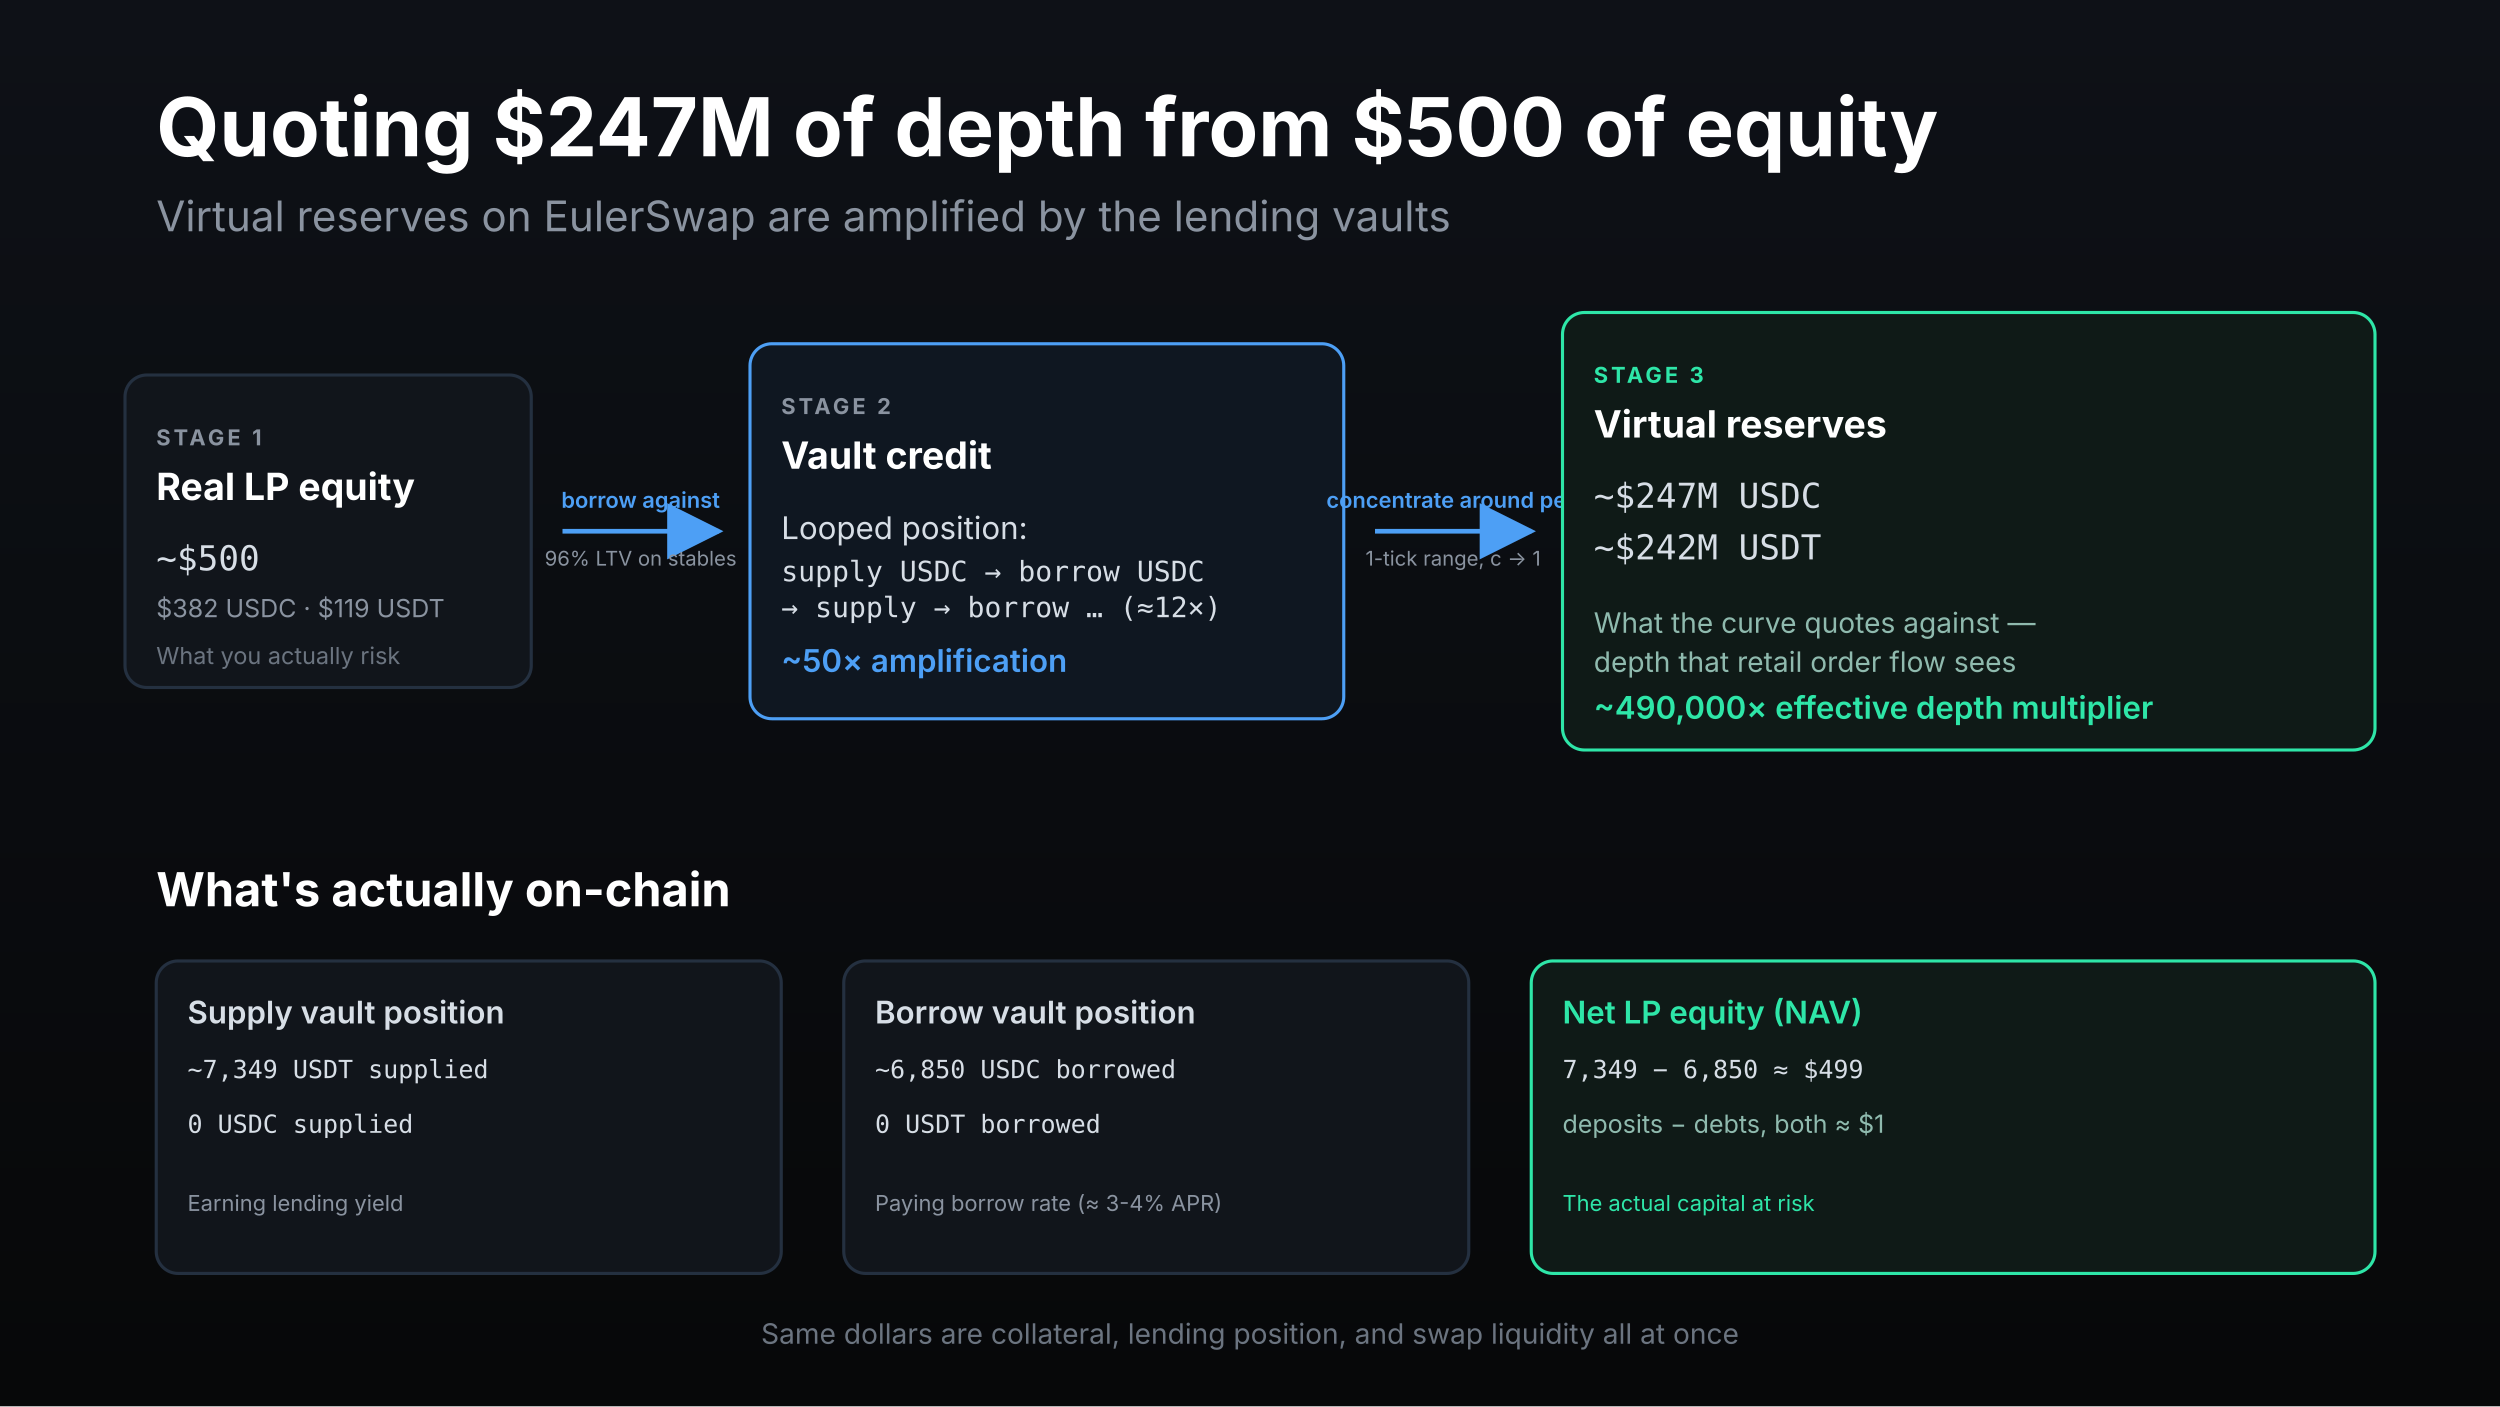
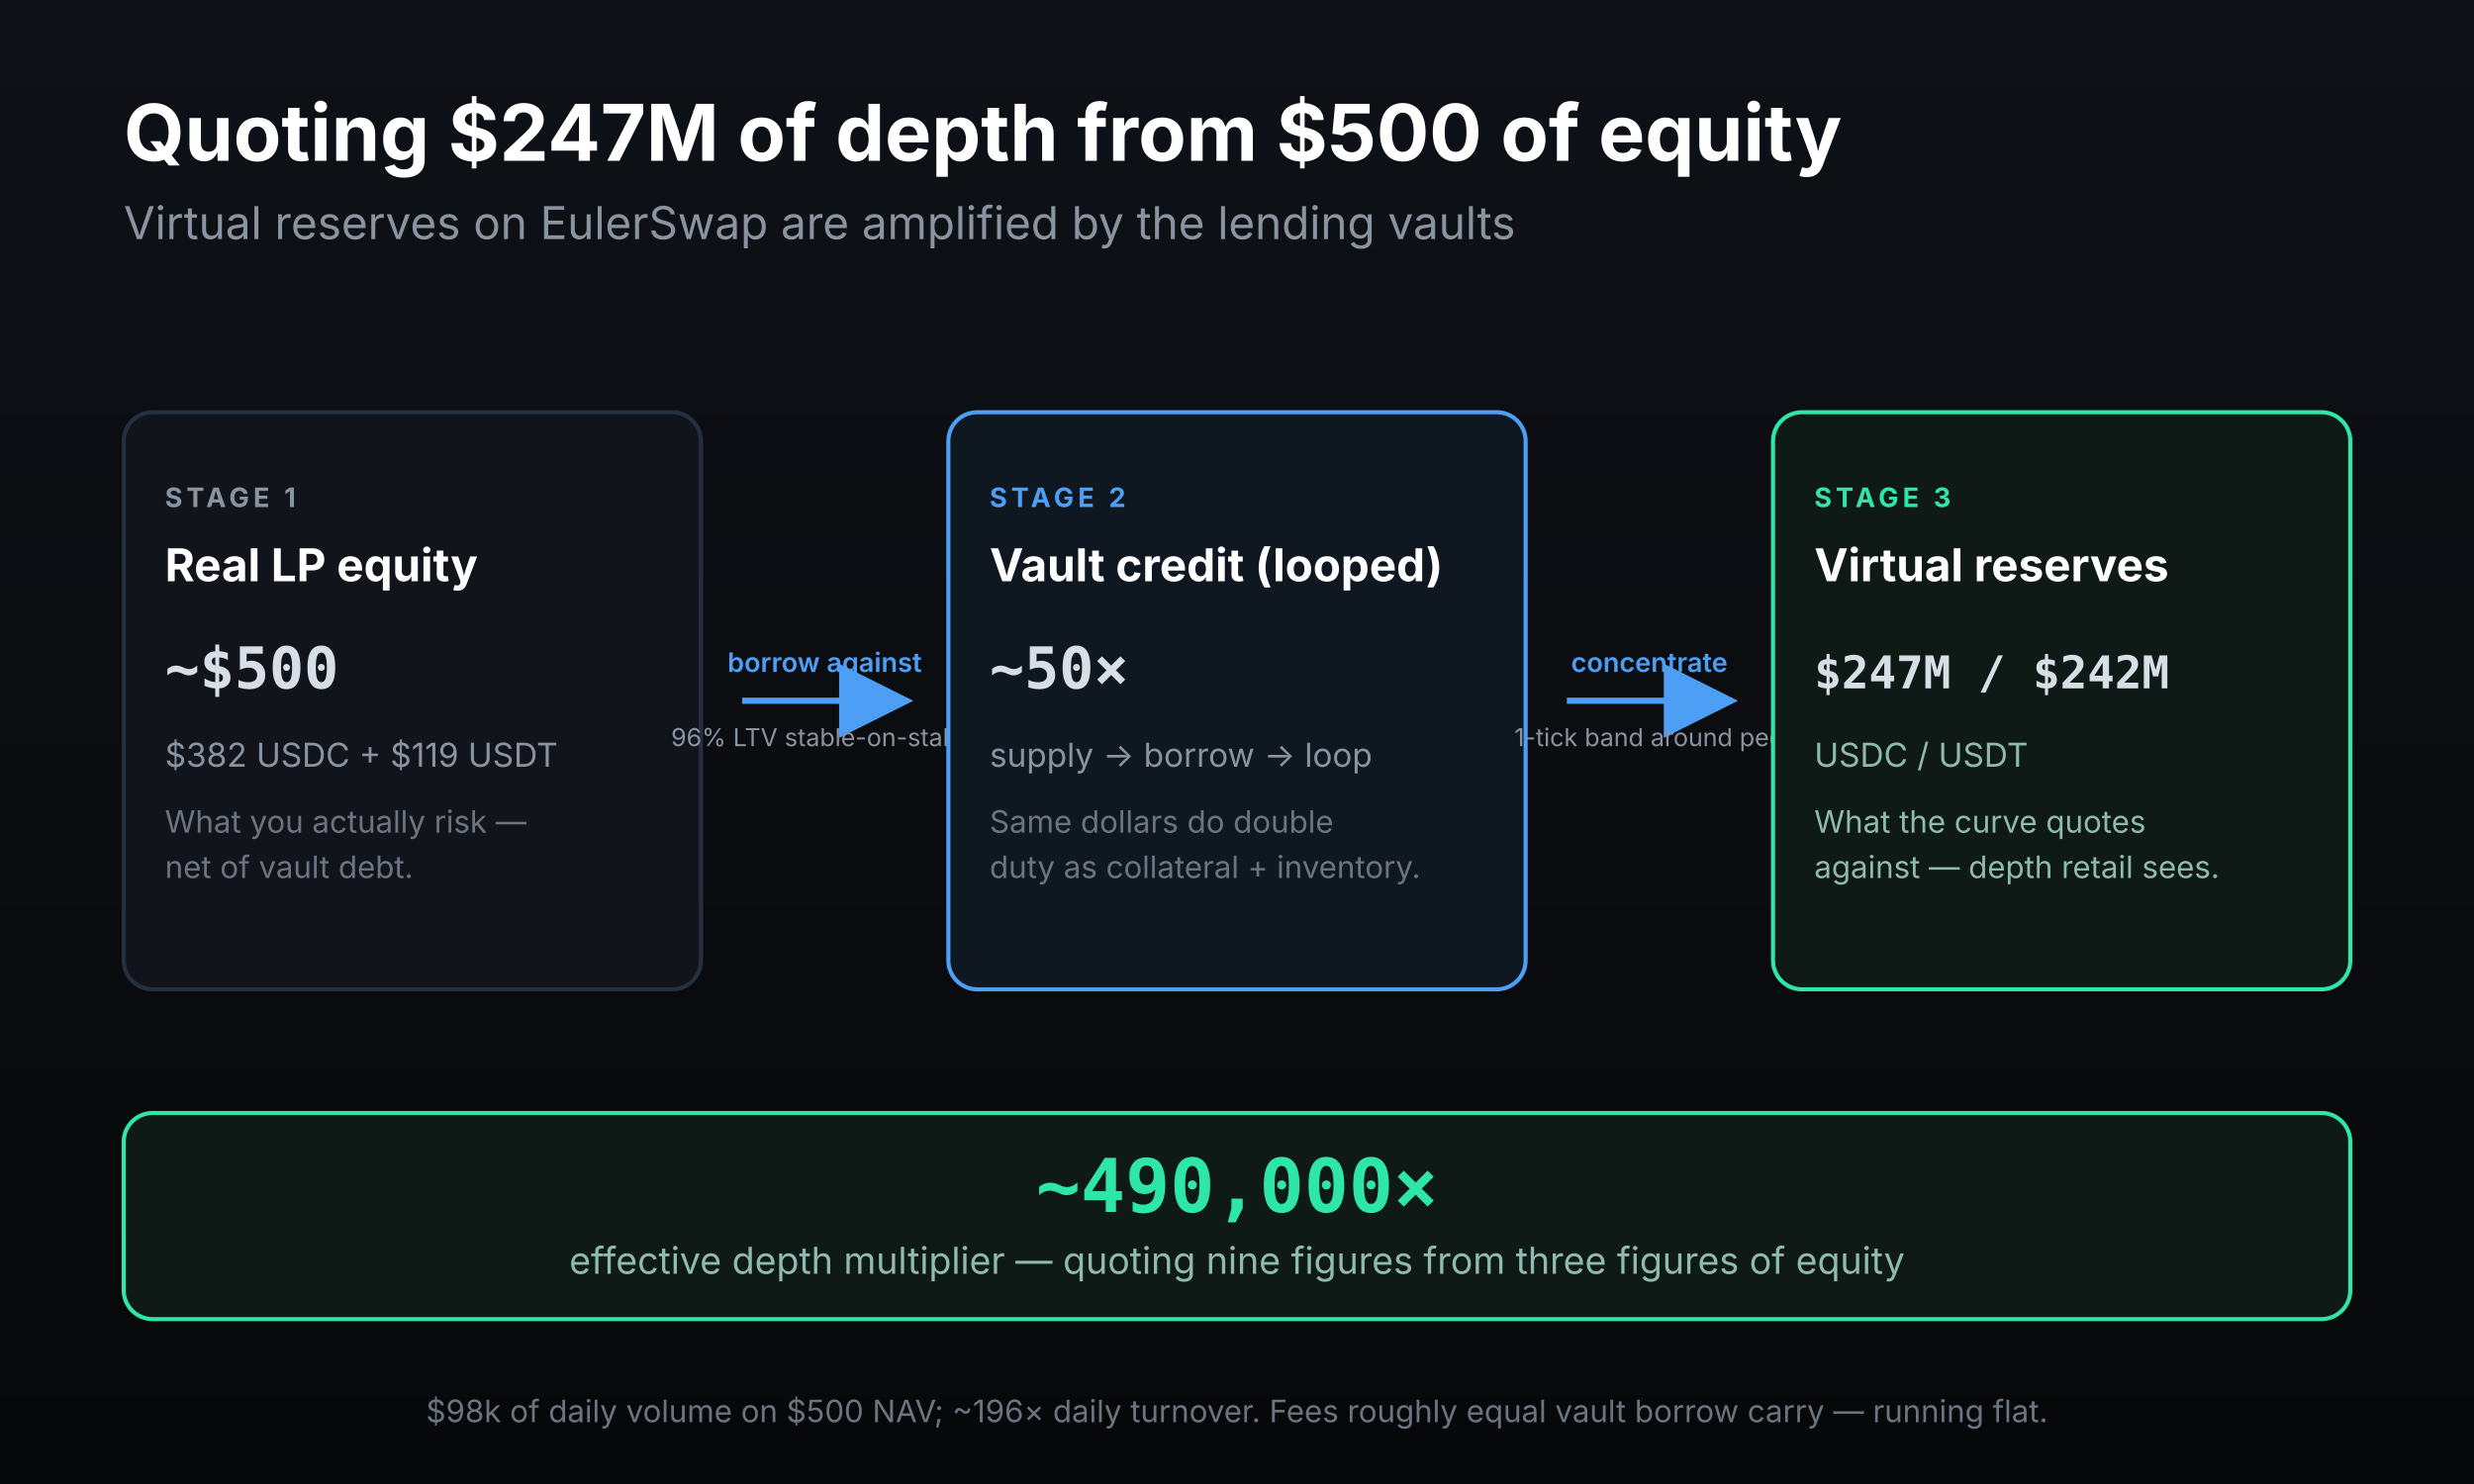
- <svg xmlns="http://www.w3.org/2000/svg" width="1600" height="900" viewBox="0 0 1600 900" font-family="Inter, system-ui, -apple-system, Segoe UI, sans-serif">
+ <svg xmlns="http://www.w3.org/2000/svg" width="1200" height="720" viewBox="0 0 1200 720" font-family="Inter, system-ui, -apple-system, Segoe UI, sans-serif">
  <defs>
    <linearGradient id="bg" x1="0" y1="0" x2="0" y2="1">
      <stop offset="0" stop-color="#0E1117" />
      <stop offset="1" stop-color="#070809" />
    </linearGradient>
    <marker id="ar" markerWidth="14" markerHeight="14" refX="11" refY="6" orient="auto">
      <path d="M0,0 L12,6 L0,12 z" fill="#4D9FF5" />
    </marker>
  </defs>
-   <rect width="1600" height="900" fill="url(#bg)" />
-   <text x="100" y="100" fill="#FFFFFF" font-size="52" font-weight="700">Quoting $247M of depth from $500 of equity</text>
-   <text x="100" y="148" fill="#8A93A0" font-size="27">Virtual reserves on EulerSwap are amplified by the lending vaults</text>
-   <rect x="80" y="240" width="260" height="200" rx="14" fill="#11151B" stroke="#243040" stroke-width="2" />
-   <text x="100" y="285" fill="#8A93A0" font-size="14" letter-spacing="2" font-weight="700">STAGE 1</text>
-   <text x="100" y="320" fill="#FFFFFF" font-size="24" font-weight="700">Real LP equity</text>
-   <text x="100" y="365" fill="#D7DEE6" font-size="22" font-family="ui-monospace, monospace">~$500</text>
-   <text x="100" y="395" fill="#8A93A0" font-size="16">$382 USDC · $119 USDT</text>
-   <text x="100" y="425" fill="#6B7480" font-size="15">What you actually risk</text>
+   <rect width="1200" height="720" fill="url(#bg)" />
+   <text x="60" y="78" fill="#FFFFFF" font-size="38" font-weight="700">Quoting $247M of depth from $500 of equity</text>
+   <text x="60" y="116" fill="#8A93A0" font-size="22">Virtual reserves on EulerSwap are amplified by the lending vaults</text>
+   <rect x="60" y="200" width="280" height="280" rx="14" fill="#11151B" stroke="#243040" stroke-width="2" />
+   <text x="80" y="246" fill="#8A93A0" font-size="13" letter-spacing="2" font-weight="700">STAGE 1</text>
+   <text x="80" y="282" fill="#FFFFFF" font-size="22" font-weight="700">Real LP equity</text>
+   <text x="80" y="334" fill="#D7DEE6" font-size="28" font-weight="700" font-family="ui-monospace, monospace">~$500</text>
+   <text x="80" y="372" fill="#8A93A0" font-size="16">$382 USDC + $119 USDT</text>
+   <text x="80" y="404" fill="#6B7480" font-size="15">What you actually risk —</text>
+   <text x="80" y="426" fill="#6B7480" font-size="15">net of vault debt.</text>
  <g transform="translate(360, 340)">
-     <line x1="0" y1="0" x2="100" y2="0" stroke="#4D9FF5" stroke-width="3" marker-end="url(#ar)" />
-     <text x="50" y="-15" fill="#4D9FF5" font-size="14" text-anchor="middle" font-weight="600">borrow against</text>
-     <text x="50" y="22" fill="#8A93A0" font-size="13" text-anchor="middle">96% LTV on stables</text>
+     <line x1="0" y1="0" x2="80" y2="0" stroke="#4D9FF5" stroke-width="3" marker-end="url(#ar)" />
+     <text x="40" y="-14" fill="#4D9FF5" font-size="13" text-anchor="middle" font-weight="600">borrow against</text>
+     <text x="40" y="22" fill="#8A93A0" font-size="12" text-anchor="middle">96% LTV stable-on-stable</text>
  </g>
-   <rect x="480" y="220" width="380" height="240" rx="14" fill="#0F1721" stroke="#4D9FF5" stroke-width="2" />
-   <text x="500" y="265" fill="#8A93A0" font-size="14" letter-spacing="2" font-weight="700">STAGE 2</text>
-   <text x="500" y="300" fill="#FFFFFF" font-size="24" font-weight="700">Vault credit</text>
-   <text x="500" y="345" fill="#D7DEE6" font-size="20">Looped position:</text>
-   <text x="500" y="372" fill="#D7DEE6" font-size="18" font-family="ui-monospace, monospace">supply USDC → borrow USDC</text>
-   <text x="500" y="395" fill="#D7DEE6" font-size="18" font-family="ui-monospace, monospace">→ supply → borrow … (≈12×)</text>
-   <text x="500" y="430" fill="#4D9FF5" font-size="20" font-weight="600">~50× amplification</text>
-   <g transform="translate(880, 340)">
-     <line x1="0" y1="0" x2="100" y2="0" stroke="#4D9FF5" stroke-width="3" marker-end="url(#ar)" />
-     <text x="50" y="-15" fill="#4D9FF5" font-size="14" text-anchor="middle" font-weight="600">concentrate around peg</text>
-     <text x="50" y="22" fill="#8A93A0" font-size="13" text-anchor="middle">1-tick range, c → 1</text>
+   <rect x="460" y="200" width="280" height="280" rx="14" fill="#0F1721" stroke="#4D9FF5" stroke-width="2" />
+   <text x="480" y="246" fill="#4D9FF5" font-size="13" letter-spacing="2" font-weight="700">STAGE 2</text>
+   <text x="480" y="282" fill="#FFFFFF" font-size="22" font-weight="700">Vault credit (looped)</text>
+   <text x="480" y="334" fill="#D7DEE6" font-size="28" font-weight="700" font-family="ui-monospace, monospace">~50×</text>
+   <text x="480" y="372" fill="#8A93A0" font-size="16">supply → borrow → loop</text>
+   <text x="480" y="404" fill="#6B7480" font-size="15">Same dollars do double</text>
+   <text x="480" y="426" fill="#6B7480" font-size="15">duty as collateral + inventory.</text>
+   <g transform="translate(760, 340)">
+     <line x1="0" y1="0" x2="80" y2="0" stroke="#4D9FF5" stroke-width="3" marker-end="url(#ar)" />
+     <text x="40" y="-14" fill="#4D9FF5" font-size="13" text-anchor="middle" font-weight="600">concentrate</text>
+     <text x="40" y="22" fill="#8A93A0" font-size="12" text-anchor="middle">1-tick band around peg</text>
  </g>
-   <rect x="1000" y="200" width="520" height="280" rx="14" fill="#0F1A17" stroke="#2EE6A8" stroke-width="2" />
-   <text x="1020" y="245" fill="#2EE6A8" font-size="14" letter-spacing="2" font-weight="700">STAGE 3</text>
-   <text x="1020" y="280" fill="#FFFFFF" font-size="24" font-weight="700">Virtual reserves</text>
-   <text x="1020" y="325" fill="#D7DEE6" font-size="22" font-family="ui-monospace, monospace">~$247M USDC</text>
-   <text x="1020" y="358" fill="#D7DEE6" font-size="22" font-family="ui-monospace, monospace">~$242M USDT</text>
-   <text x="1020" y="405" fill="#8FBAAE" font-size="18">What the curve quotes against —</text>
-   <text x="1020" y="430" fill="#8FBAAE" font-size="18">depth that retail order flow sees</text>
-   <text x="1020" y="460" fill="#2EE6A8" font-size="20" font-weight="600">~490,000× effective depth multiplier</text>
-   <text x="100" y="580" fill="#FFFFFF" font-size="30" font-weight="700">What's actually on-chain</text>
-   <rect x="100" y="615" width="400" height="200" rx="14" fill="#11151B" stroke="#243040" stroke-width="2" />
-   <text x="120" y="655" fill="#D7DEE6" font-size="20" font-weight="600">Supply vault position</text>
-   <text x="120" y="690" fill="#D7DEE6" font-size="16" font-family="ui-monospace, monospace">~7,349 USDT supplied</text>
-   <text x="120" y="725" fill="#D7DEE6" font-size="16" font-family="ui-monospace, monospace">    0 USDC supplied</text>
-   <text x="120" y="775" fill="#8A93A0" font-size="14">Earning lending yield</text>
-   <rect x="540" y="615" width="400" height="200" rx="14" fill="#11151B" stroke="#243040" stroke-width="2" />
-   <text x="560" y="655" fill="#D7DEE6" font-size="20" font-weight="600">Borrow vault position</text>
-   <text x="560" y="690" fill="#D7DEE6" font-size="16" font-family="ui-monospace, monospace">~6,850 USDC borrowed</text>
-   <text x="560" y="725" fill="#D7DEE6" font-size="16" font-family="ui-monospace, monospace">    0 USDT borrowed</text>
-   <text x="560" y="775" fill="#8A93A0" font-size="14">Paying borrow rate (≈ 3-4% APR)</text>
-   <rect x="980" y="615" width="540" height="200" rx="14" fill="#0F1A17" stroke="#2EE6A8" stroke-width="2" />
-   <text x="1000" y="655" fill="#2EE6A8" font-size="20" font-weight="600">Net LP equity (NAV)</text>
-   <text x="1000" y="690" fill="#D7DEE6" font-size="16" font-family="ui-monospace, monospace">7,349 − 6,850 ≈ $499</text>
-   <text x="1000" y="725" fill="#8FBAAE" font-size="16">deposits − debts, both ≈ $1</text>
-   <text x="1000" y="775" fill="#2EE6A8" font-size="14">The actual capital at risk</text>
-   <text x="800" y="860" fill="#6B7480" font-size="18" text-anchor="middle">Same dollars are collateral, lending position, and swap liquidity all at once</text>
+   <rect x="860" y="200" width="280" height="280" rx="14" fill="#0F1A17" stroke="#2EE6A8" stroke-width="2" />
+   <text x="880" y="246" fill="#2EE6A8" font-size="13" letter-spacing="2" font-weight="700">STAGE 3</text>
+   <text x="880" y="282" fill="#FFFFFF" font-size="22" font-weight="700">Virtual reserves</text>
+   <text x="880" y="334" fill="#D7DEE6" font-size="22" font-weight="700" font-family="ui-monospace, monospace">$247M / $242M</text>
+   <text x="880" y="372" fill="#8FBAAE" font-size="16">USDC / USDT</text>
+   <text x="880" y="404" fill="#8FBAAE" font-size="15">What the curve quotes</text>
+   <text x="880" y="426" fill="#8FBAAE" font-size="15">against — depth retail sees.</text>
+   <rect x="60" y="540" width="1080" height="100" rx="14" fill="#0F1A17" stroke="#2EE6A8" stroke-width="2" />
+   <text x="600" y="588" fill="#2EE6A8" font-size="36" font-weight="700" text-anchor="middle" font-family="ui-monospace, monospace">~490,000×</text>
+   <text x="600" y="618" fill="#8FBAAE" font-size="18" text-anchor="middle">effective depth multiplier — quoting nine figures from three figures of equity</text>
+   <text x="600" y="690" fill="#6B7480" font-size="15" text-anchor="middle">$98k of daily volume on $500 NAV; ~196× daily turnover. Fees roughly equal vault borrow carry — running flat.</text>
</svg>
